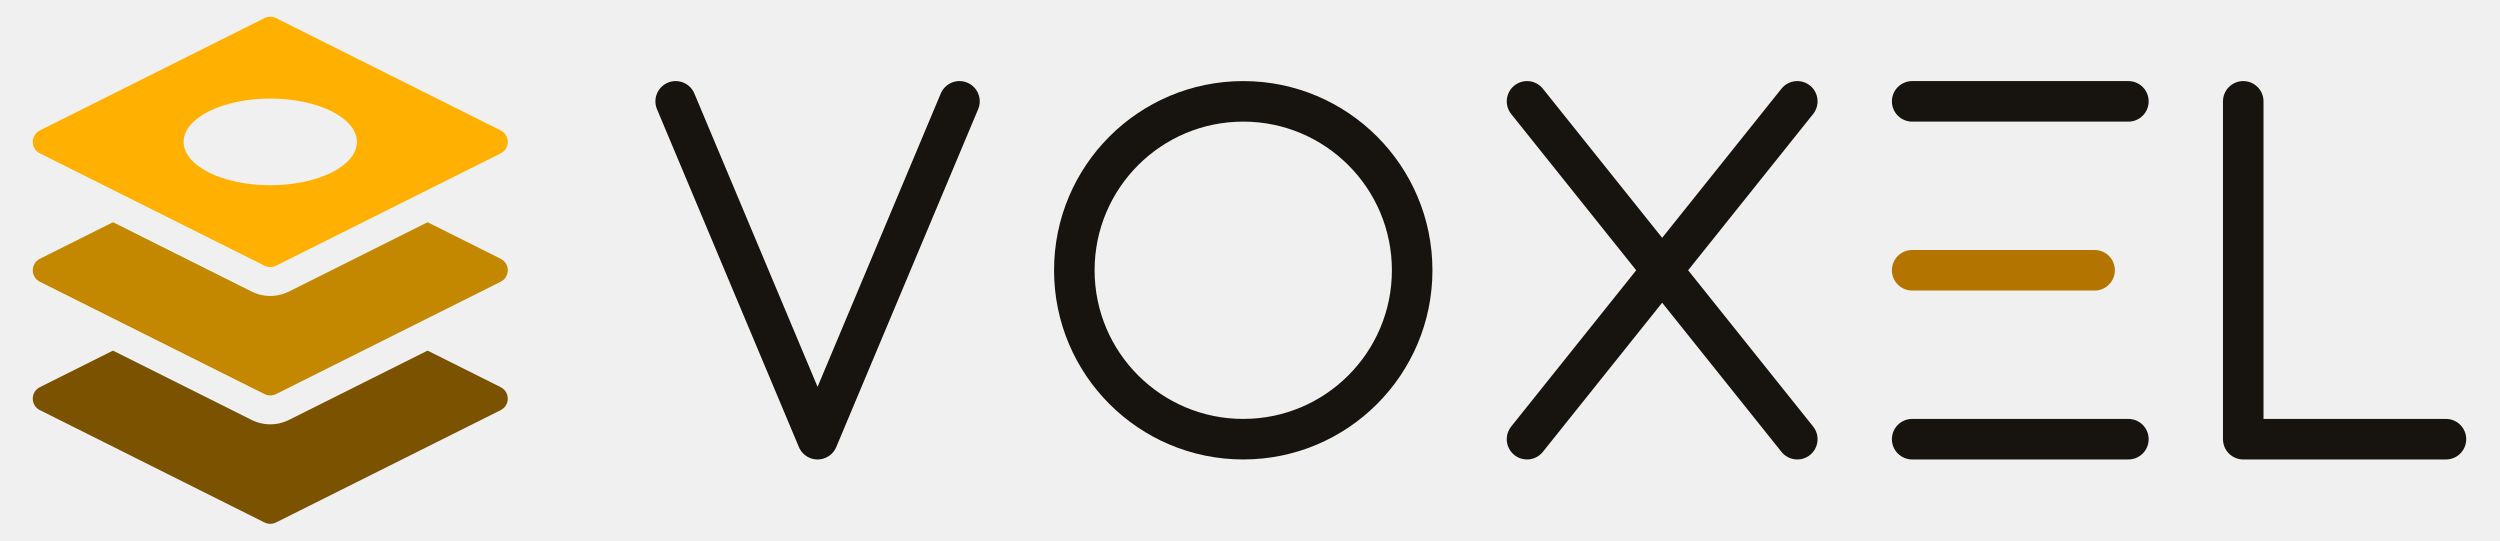
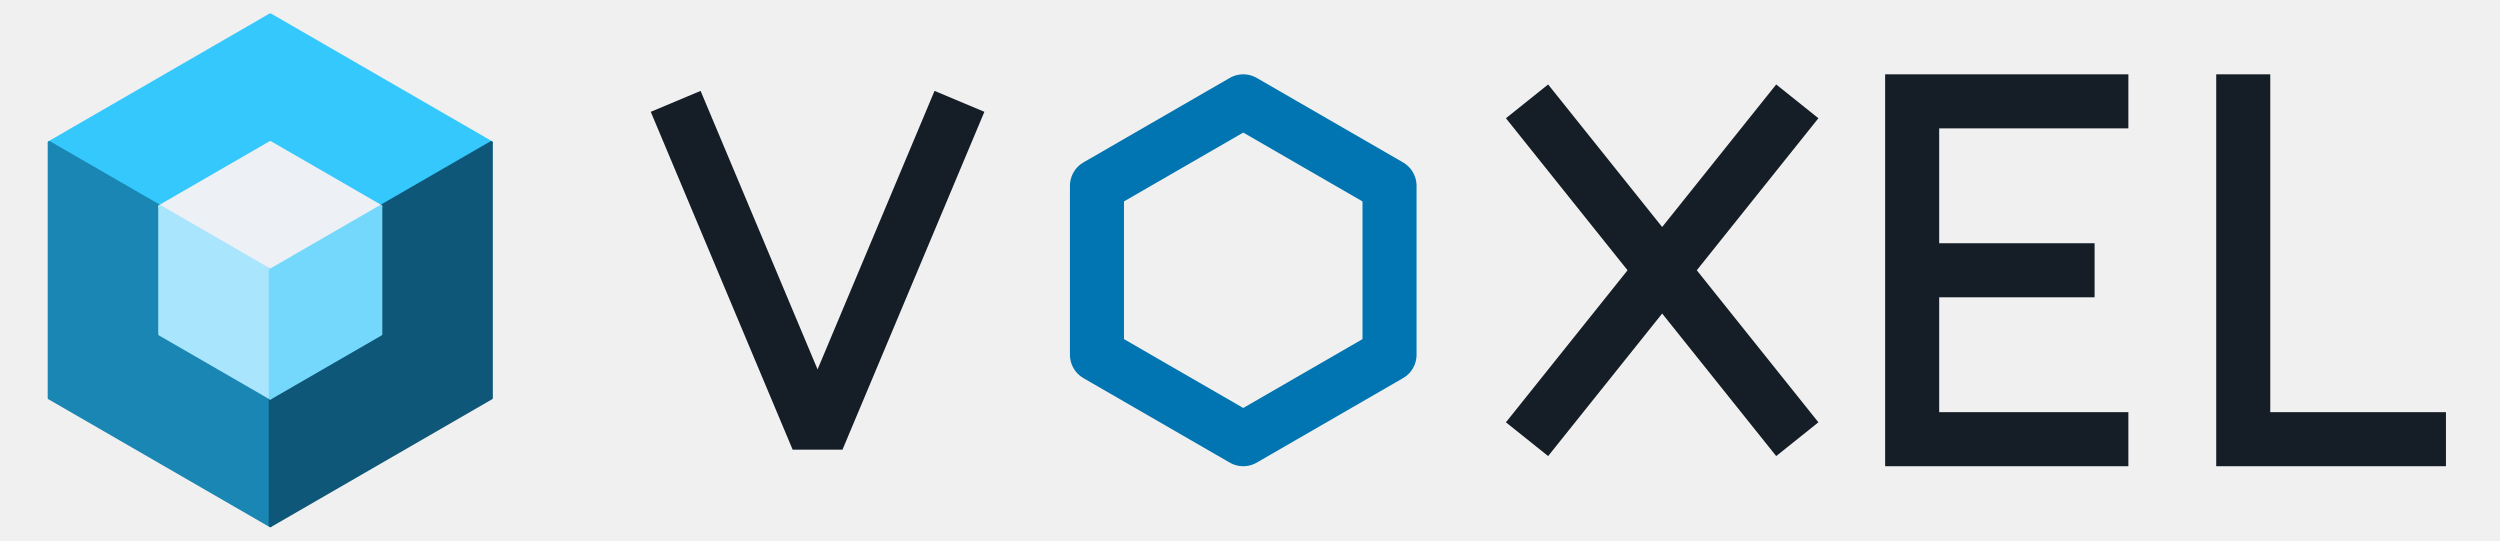
<svg xmlns="http://www.w3.org/2000/svg" viewBox="0 0 740 160" role="img" aria-label="Voxel">
-   <g transform="translate(-41.6 -41.6) scale(0.95)">
-     <defs>
-       <mask id="voxel-mark-top" maskUnits="userSpaceOnUse" x="0" y="0" width="256" height="256">
-         <rect width="256" height="256" fill="#fff" />
-         <ellipse cx="128" cy="88" rx="27" ry="13.5" fill="#000" />
-       </mask>
-       <mask id="voxel-mark-mid" maskUnits="userSpaceOnUse" x="0" y="0" width="256" height="256">
-         <rect width="256" height="256" fill="#fff" />
-         <path d="M128 53 L198 88 L128 123 L58 88 Z" fill="#000" stroke="#000" stroke-width="26" stroke-linejoin="round" />
-       </mask>
-       <mask id="voxel-mark-low" maskUnits="userSpaceOnUse" x="0" y="0" width="256" height="256">
-         <rect width="256" height="256" fill="#fff" />
-         <path d="M128 93 L198 128 L128 163 L58 128 Z" fill="#000" stroke="#000" stroke-width="26" stroke-linejoin="round" />
-       </mask>
-     </defs>
-     <path d="M128 133 L198 168 L128 203 L58 168 Z" fill="#7A5200" stroke="#7A5200" stroke-width="8" stroke-linejoin="round" mask="url(#voxel-mark-low)" />
-     <path d="M128 93 L198 128 L128 163 L58 128 Z" fill="#C48700" stroke="#C48700" stroke-width="8" stroke-linejoin="round" mask="url(#voxel-mark-mid)" />
-     <path d="M128 53 L198 88 L128 123 L58 88 Z" fill="#FFB000" stroke="#FFB000" stroke-width="8" stroke-linejoin="round" mask="url(#voxel-mark-top)" />
+   <g transform="translate(-35.2 -35.2) scale(0.9)">
+     <g stroke-width="1" stroke-linejoin="round">
+       <path d="M128 44 L200.7 86 L128 128 L55.3 86 Z" fill="#34c8fd" stroke="#34c8fd" />
+       <path d="M55.3 86 L128 128 L128 212 L55.3 170 Z" fill="#1a86b4" stroke="#1a86b4" />
+       <path d="M200.7 86 L200.7 170 L128 212 L128 128 Z" fill="#0f5778" stroke="#0f5778" />
+       <path d="M128 128 L91.65 107 L128 86 L164.35 107 Z" fill="#edf0f4" stroke="#edf0f4" />
+       <path d="M128 128 L128 170 L91.65 149 L91.65 107 Z" fill="#a9e6fe" stroke="#a9e6fe" />
+       <path d="M128 128 L164.35 107 L164.35 149 L128 170 Z" fill="#74d8fd" stroke="#74d8fd" />
+     </g>
  </g>
  <g transform="translate(200 30)">
-     <g fill="none" stroke="#17140F" stroke-width="12" stroke-linecap="round" stroke-linejoin="round">
-       <path d="M0 0 L42 100 L84 0" />
-       <circle cx="168" cy="50" r="50" />
+     <g fill="none" stroke="#151e27" stroke-width="16">
+       <path d="M0 0 L42 100 L84 0" stroke-linejoin="bevel" />
      <path d="M252 0 L332 100 M332 0 L252 100" />
-       <path d="M366 0 H430 M366 100 H430" />
-       <path d="M464 0 V100 H524" />
+       <path d="M430 0 H366 V100 H430 M366 50 H420" />
+       <path d="M464 -8 V100 H524" />
    </g>
-     <path d="M366 50 H420" fill="none" stroke="#B37400" stroke-width="12" stroke-linecap="round" />
+     <path d="M168 0 L211.3 25 V75 L168 100 L124.7 75 V25 Z" fill="none" stroke="#0075b1" stroke-width="16" stroke-linejoin="round" />
  </g>
</svg>
